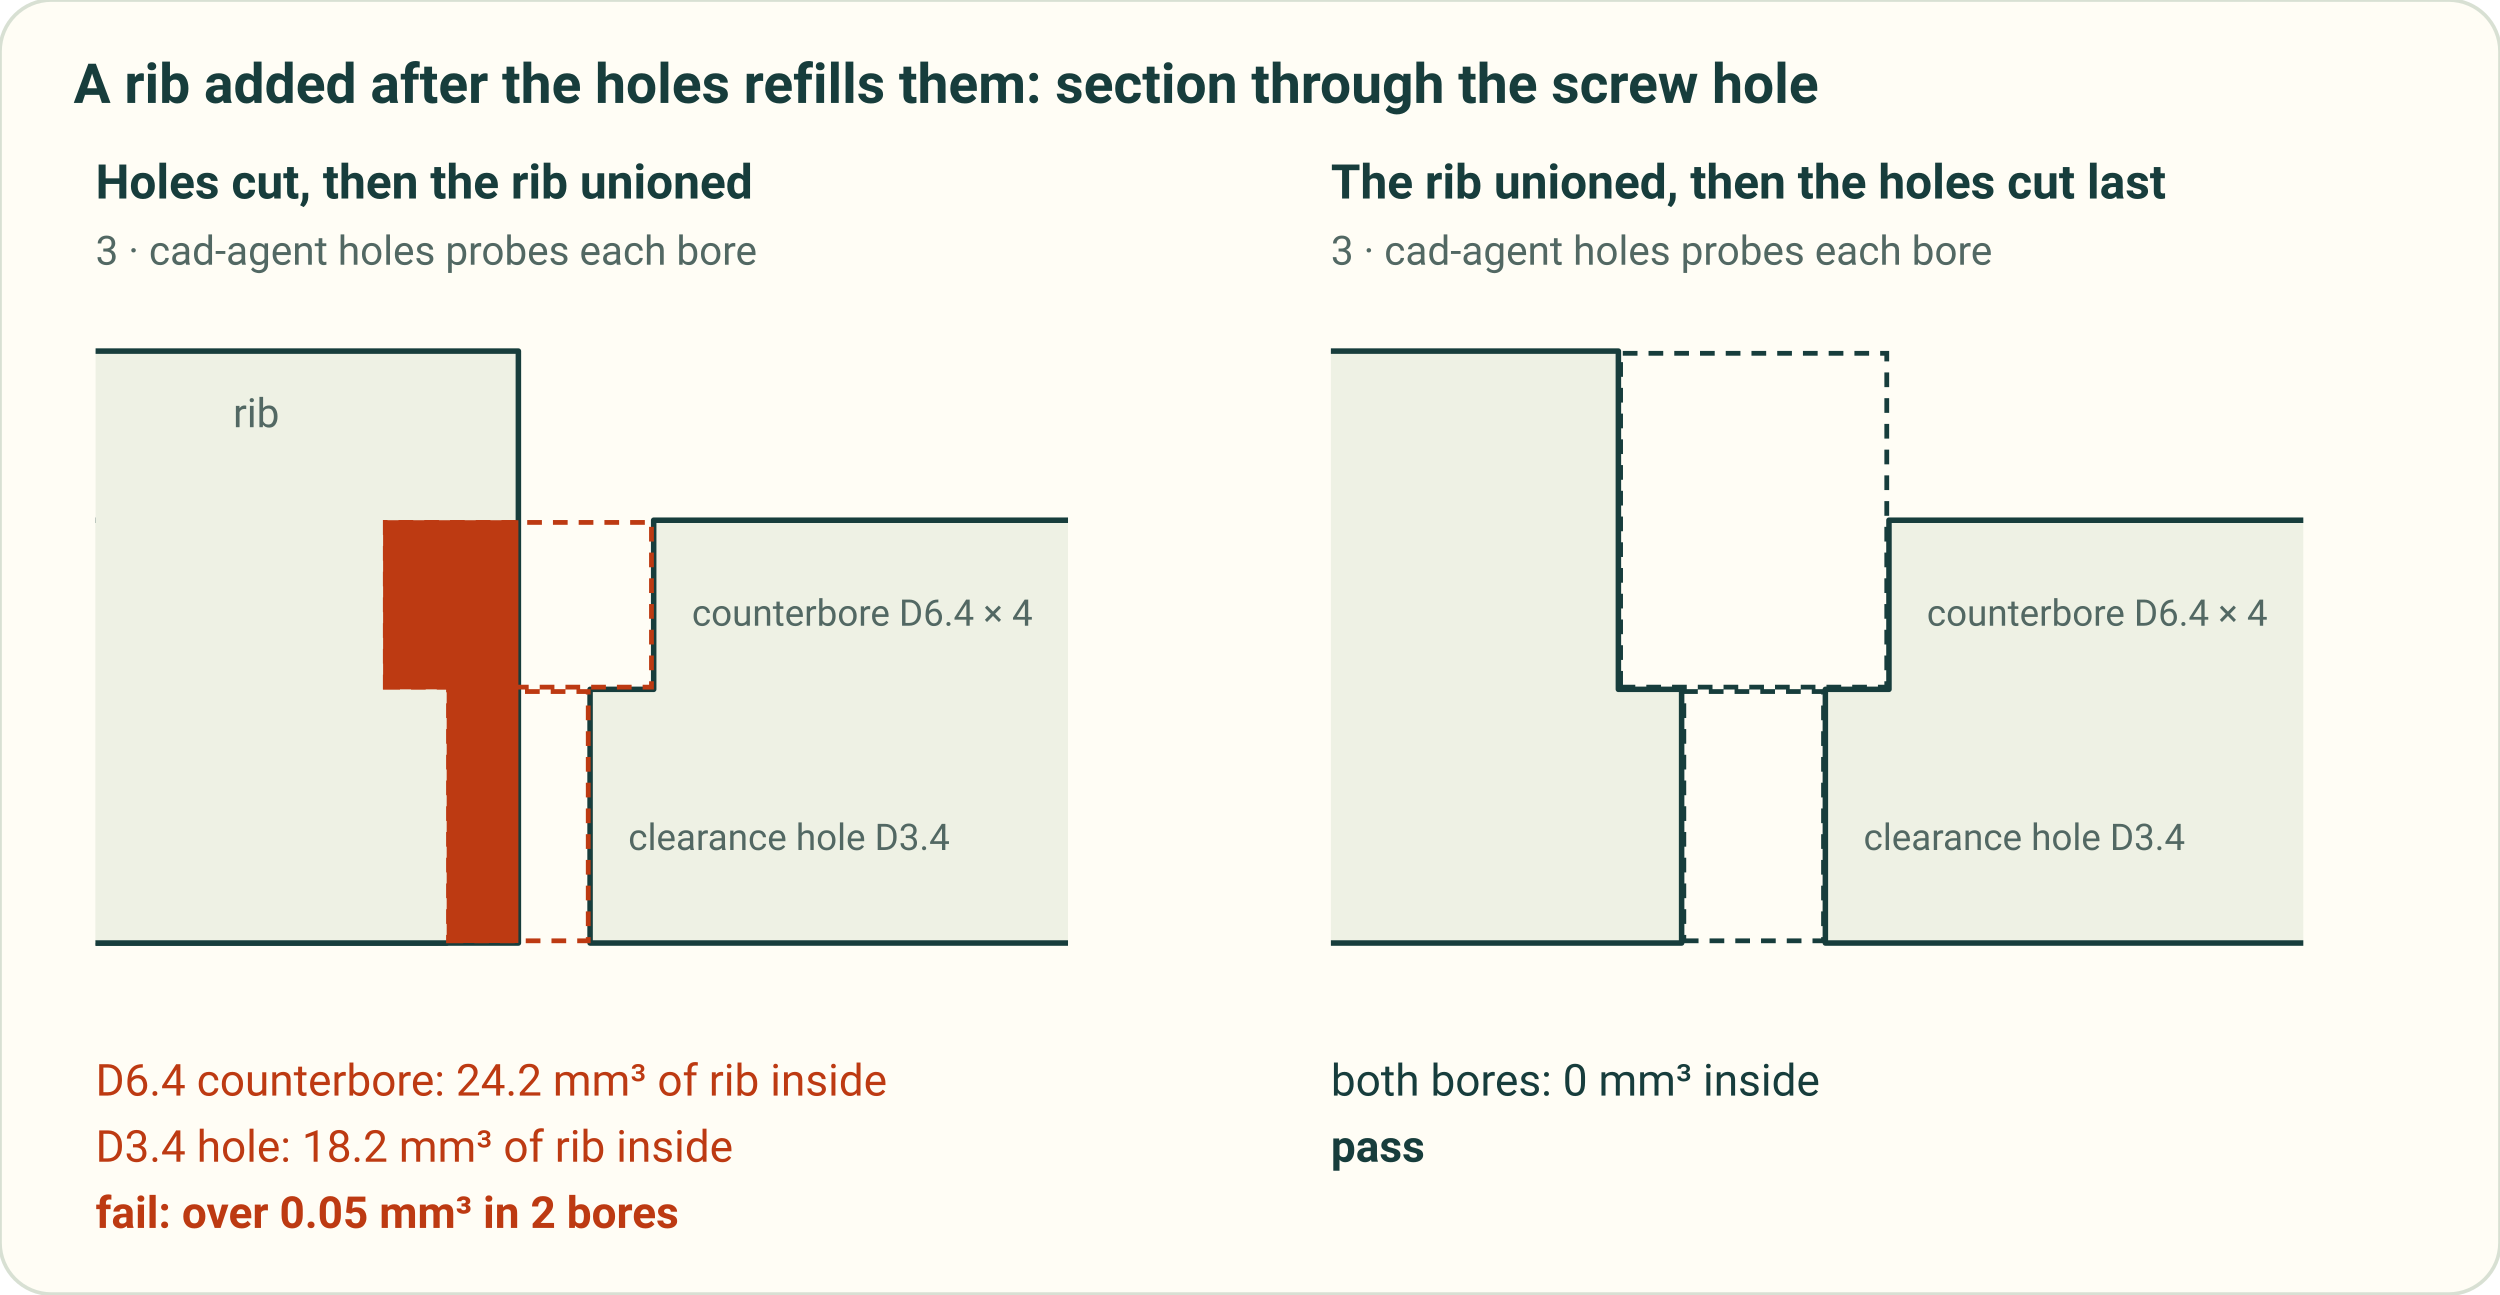
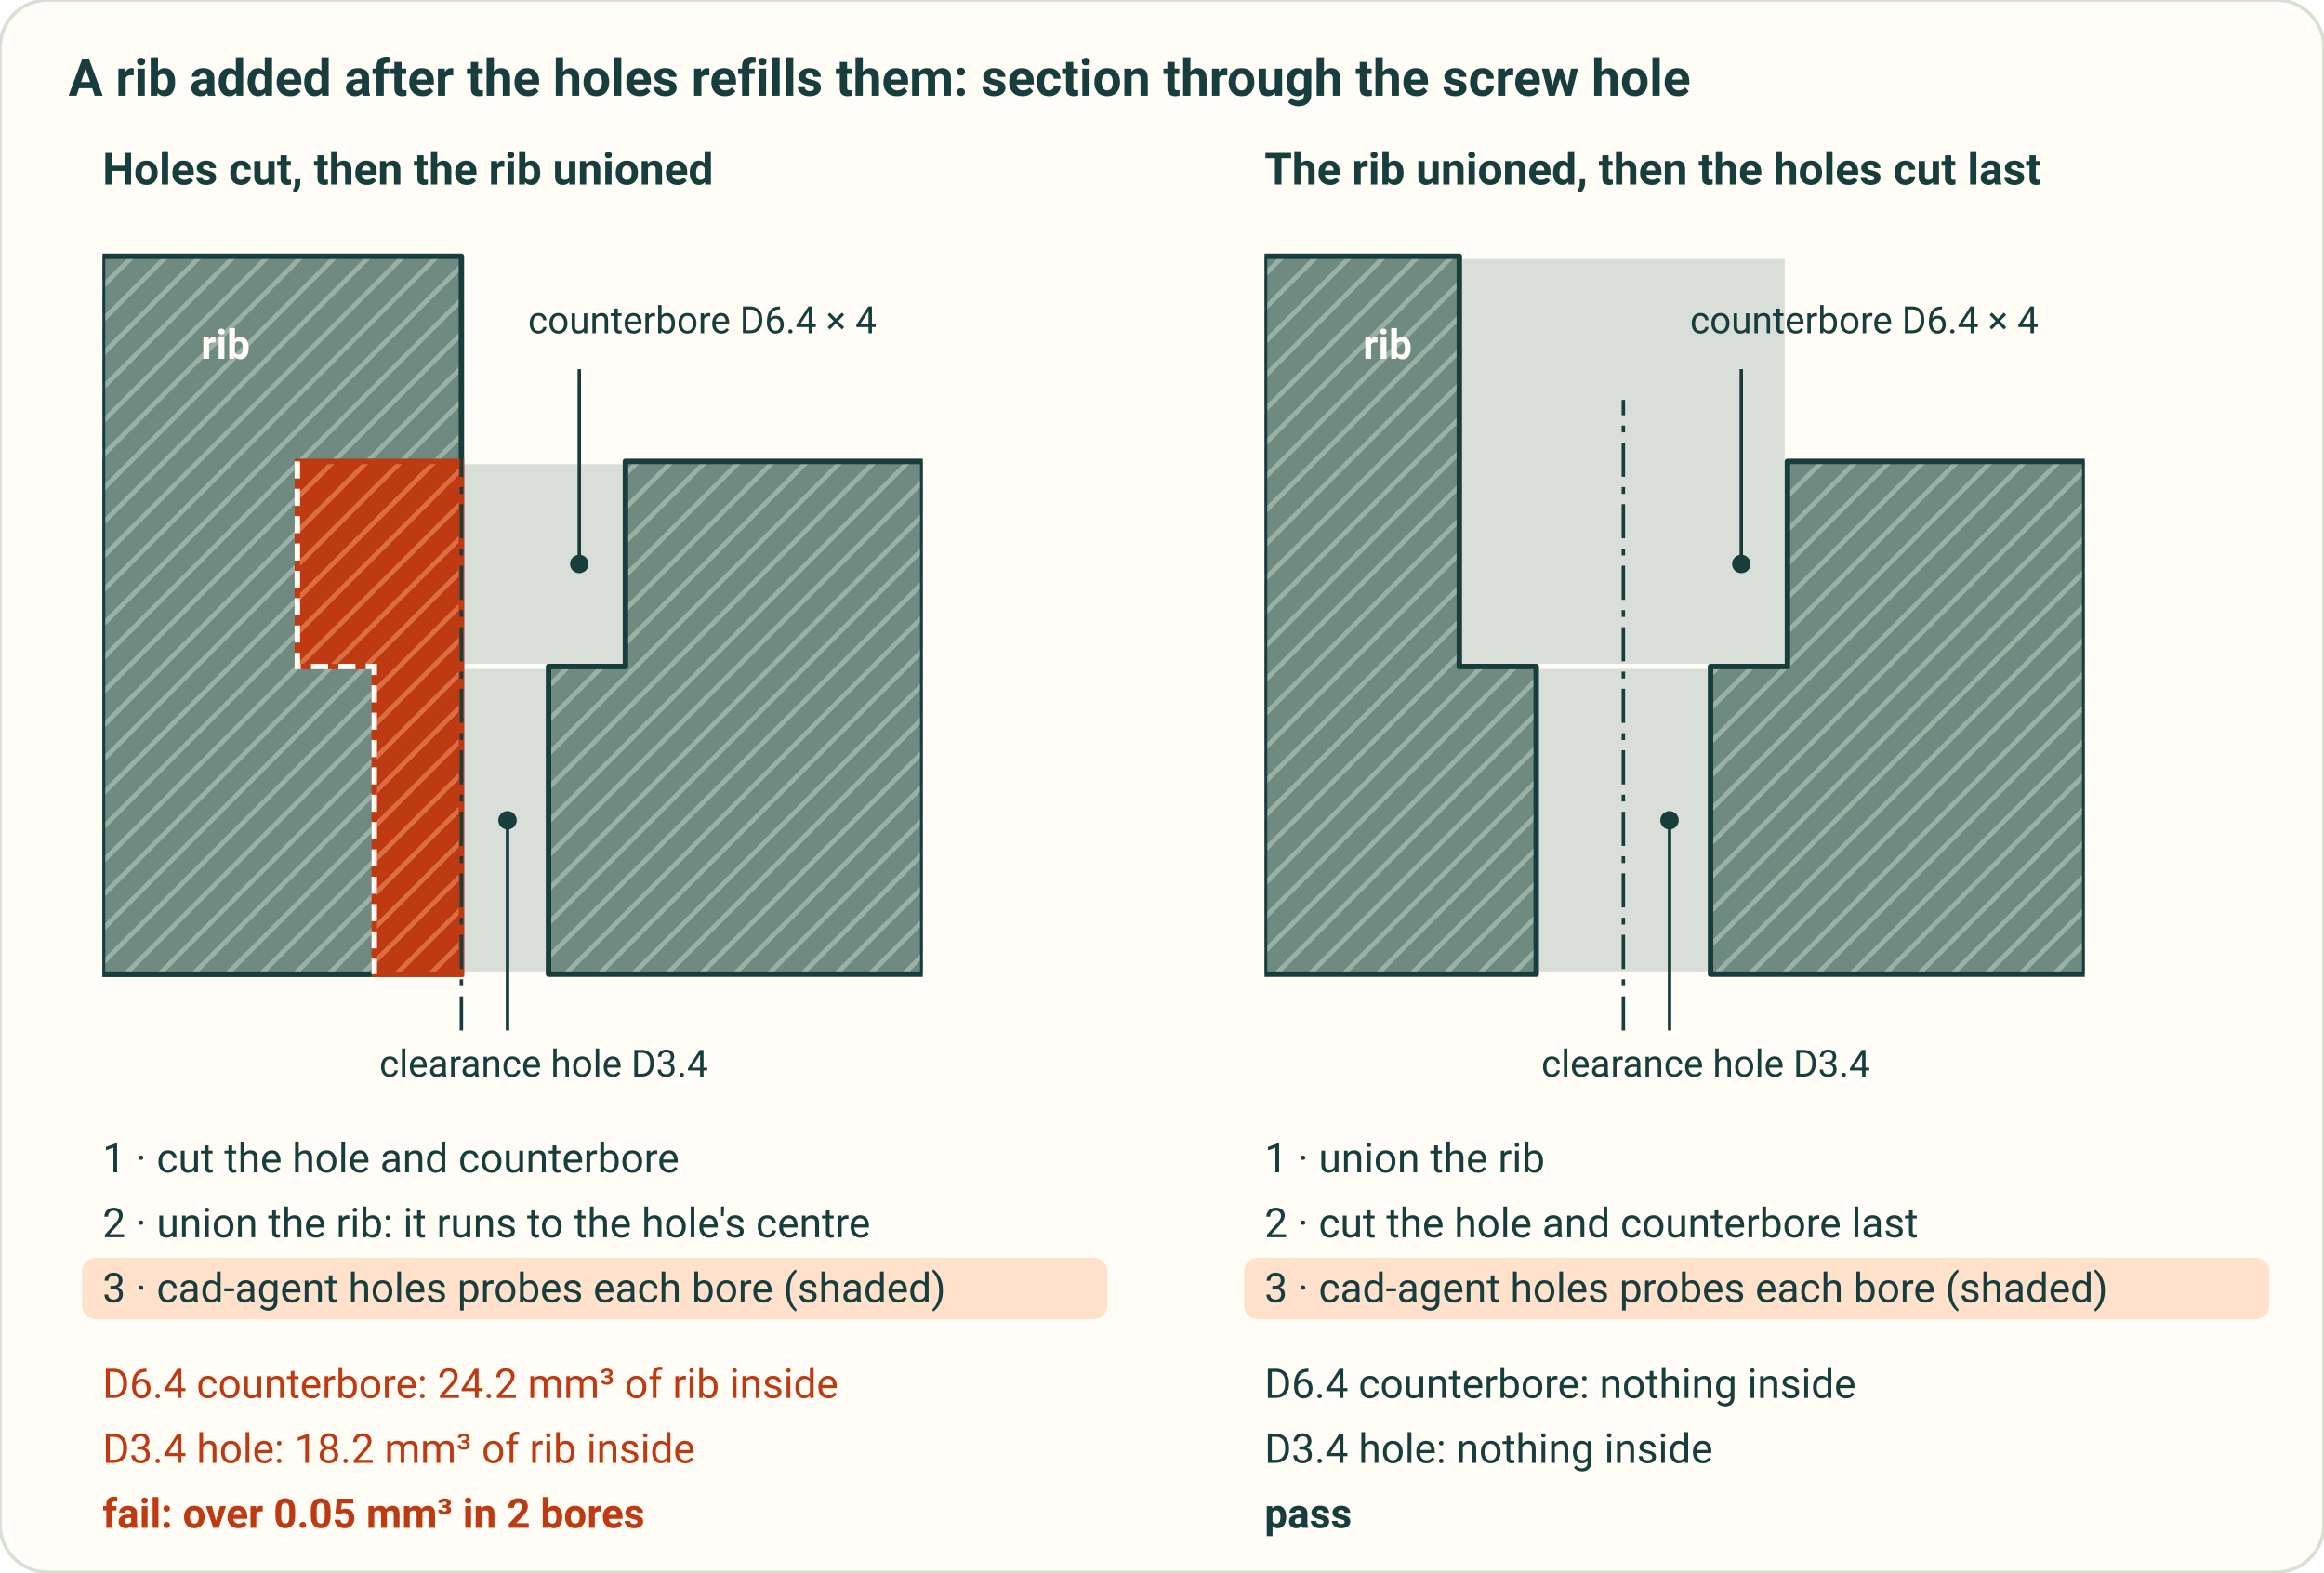
- <svg xmlns="http://www.w3.org/2000/svg" viewBox="0 0 680 352" width="680" height="352" role="img" aria-label="Section through a screw hole in two build orders. When the rib is unioned after the clearance hole and counterbore are cut, it refills both, and the hole check finds 24.2 and 18.2 cubic millimetres of rib inside them. When the holes are cut last, both are clear." font-family="system-ui,-apple-system,Segoe UI,Roboto,sans-serif" font-size="12" fill="#173d3c">
-   <style>.m10,.m11{fill:#526863}.m10{font-size:10px}.m11{font-size:11px}@keyframes k0{0%,0%,10%,100%{opacity:0}1.8%,8.2%{opacity:1}}@keyframes k1{0%,10.9%,31.8%,100%{opacity:0}12.7%,30%{opacity:1}}@keyframes k2{0%,32.7%,91.8%,100%{opacity:0}34.5%,90%{opacity:1}}@keyframes k3{0%,10.9%,100%{transform:translateY(-14px);opacity:0}19.1%,90%{transform:translateY(0px);opacity:1}93.6%{transform:translateY(0px);opacity:0}}@keyframes k4{0%,20%,92.7%,100%{opacity:0}23.6%,35.5%{opacity:0.85}40%,50.9%,90%{opacity:1}45.5%{opacity:0.7}}@keyframes k5{0%,32.7%,92.7%,100%{opacity:0}35.5%,90%{opacity:1}}@keyframes k6{0%,38.2%,92.7%,100%{opacity:0}40.9%,90%{opacity:1}}@keyframes k7{0%,40.9%,92.7%,100%{opacity:0}43.6%,90%{opacity:1}}@keyframes k8{0%,43.6%,92.7%,100%{opacity:0}46.4%,90%{opacity:1}}@keyframes k9{0%,19.1%,93.6%,100%{opacity:1}22.7%,90%{opacity:0}}@keyframes k10{0%,10.9%,22.7%,100%{opacity:0}13.6%,19.1%{opacity:1}}#s00,#s10{animation:k0 11s linear infinite}#s01,#s11{animation:k1 11s linear infinite}#s02,#s12{animation:k2 11s linear infinite}.rib{animation:k3 11s ease-out infinite}#f{animation:k4 11s ease-in-out infinite}#p0,#p1{animation:k5 11s linear infinite}#v00,#v10{animation:k6 11s linear infinite}#v01,#v11{animation:k7 11s linear infinite}#v02{animation:k8 11s linear infinite}#u{animation:k9 11s linear infinite}#x{animation:k10 11s linear infinite}@media (prefers-reduced-motion:reduce){*{animation:none!important}}</style>
-   <rect width="680" height="352" rx="14" fill="#fffdf5" stroke="#d8e0d3" />
+ <svg xmlns="http://www.w3.org/2000/svg" viewBox="0 0 680 460" width="680" height="460" role="img" aria-label="Section through a screw hole in two build orders. When the rib is unioned after the clearance hole and counterbore are cut, it refills both, and the hole check finds 24.2 and 18.2 cubic millimetres of rib inside them. When the holes are cut last, both are clear." font-family="system-ui,-apple-system,Segoe UI,Roboto,sans-serif" font-size="12" fill="#173d3c">
+   <style>.m10,.m11{fill:#526863}.m10{font-size:10px}.m11{font-size:11px}.n{display:none}@media (max-width:400px){text:not(.n),.w{display:none}.n{display:inline}}@keyframes k0{0%,91.7%,100%{opacity:0}2.5%,88.3%{opacity:1}}@keyframes k1{0%,8.8%{opacity:1}9.2%,100%{opacity:0}}@keyframes k2{0%,8.8%{opacity:0}9.2%,100%{opacity:1}}@keyframes k3{0%,42.5%,90.8%,100%{opacity:0}45%,88.3%{opacity:1}}@keyframes k4{0%,23.3%,92.1%,100%{transform:translateY(-228px)}31.7%,91.7%{transform:translateY(0px)}}@keyframes k5{0%,31.7%{opacity:0}34.2%,45.8%,54.2%,62.5%,100%{opacity:1}50%,58.3%{opacity:0.55}}@keyframes k6{0%,5%,14.2%,100%{opacity:0}6.7%,10.8%{opacity:1}}@keyframes k7{0%,11.7%,100%,100%{opacity:0}14.2%,97.5%{opacity:1}}@keyframes k8{0%,11.7%,90.8%,100%{opacity:0}14.2%,88.3%{opacity:1}}@keyframes k9{0%,31.7%,90.8%,100%{opacity:0}34.2%,88.3%{opacity:1}}@keyframes k10{0%,2.5%,23.3%,100%{opacity:0}4.2%,21.7%{opacity:1}}@keyframes k11{0%,21.7%,42.5%,100%{opacity:0}23.3%,40.8%{opacity:1}}@keyframes k12{0%,40.8%,90%,100%{opacity:0}42.5%,88.3%{opacity:1}}@keyframes k13{0%,2.5%,46.7%,100%{opacity:0}5%,44.2%{opacity:1}}@keyframes k14{0%,46.7%,90.8%,100%{opacity:0}49.2%,88.3%{opacity:1}}@keyframes k15{0%,49.2%,90.8%,100%{opacity:0}51.7%,88.3%{opacity:1}}@keyframes k16{0%,51.7%,90.8%,100%{opacity:0}54.2%,88.3%{opacity:1}}@keyframes k17{0%,13.3%{opacity:1}13.8%,100%{opacity:0}}@keyframes k18{0%,5%{transform:translateY(-228px);opacity:1}13.3%{transform:translateY(0px);opacity:1}13.8%,100%{transform:translateY(0px);opacity:0}}@keyframes k19{0%,13.3%,27.5%,100%{opacity:0}13.8%,27.1%{opacity:1}}@keyframes k20{0%,27.1%{opacity:0}27.5%,100%{opacity:1}}@keyframes k21{0%,23.3%,32.5%,100%{opacity:0}25%,29.2%{opacity:1}}@keyframes k22{0%,30%,100%,100%{opacity:0}32.5%,97.5%{opacity:1}}@keyframes k23{0%,30%,90.8%,100%{opacity:0}32.5%,88.3%{opacity:1}}@keyframes k24{0%,13.3%,90.8%,100%{opacity:0}15.8%,88.3%{opacity:1}}.pg{animation:k0 12s linear infinite}#a0{animation:k1 12s linear infinite}#b0{animation:k2 12s linear infinite}#p0,#p1{animation:k3 12s linear infinite}#r0{animation:k4 12s ease-in-out infinite}#f{animation:k5 12s ease-in-out infinite}#x0{animation:k6 12s linear infinite}#cl0{animation:k7 12s linear infinite}#l0{animation:k8 12s linear infinite}#rl0{animation:k9 12s linear infinite}#h00,#ns00,#h10,#ns10{animation:k10 12s linear infinite}#h01,#ns01,#h11,#ns11{animation:k11 12s linear infinite}#h02,#ns02,#h12,#ns12{animation:k12 12s linear infinite}#w0,#w1{animation:k13 12s linear infinite}#v00,#v10{animation:k14 12s linear infinite}#v01,#v11{animation:k15 12s linear infinite}#v02,#v12{animation:k16 12s linear infinite}#a1{animation:k17 12s linear infinite}#r1{animation:k18 12s ease-in-out infinite}#u1{animation:k19 12s linear infinite}#b1{animation:k20 12s linear infinite}#x1{animation:k21 12s linear infinite}#cl1{animation:k22 12s linear infinite}#l1{animation:k23 12s linear infinite}#rl1{animation:k24 12s linear infinite}@media (prefers-reduced-motion:reduce){*{animation:none!important}}</style>
+   <rect width="680" height="460" rx="14" fill="#fffdf5" stroke="#d8e0d3" />
+   <defs>
+     <pattern id="hs" width="7" height="7" patternUnits="userSpaceOnUse" patternTransform="rotate(45)">
+       <rect width="7" height="7" fill="#6f8a80" />
+       <path d="M3.5 0V7" stroke="#9ab0a4" stroke-width="1.4" />
+     </pattern>
+     <pattern id="hr" width="7" height="7" patternUnits="userSpaceOnUse" patternTransform="rotate(45)">
+       <rect width="7" height="7" fill="#bd3a12" />
+       <path d="M3.5 0V7" stroke="#dc6d43" stroke-width="1.4" />
+     </pattern>
+   </defs>
  <text x="20" y="28" font-size="15" font-weight="700">A rib added after the holes refills them: section through the screw hole</text>
-   <clipPath id="c0">
-     <rect x="26" y="84" width="264.5" height="184" />
-   </clipPath>
-   <text x="26" y="54" font-size="13" font-weight="600">Holes cut, then the rib unioned</text>
-   <g id="s00" opacity="0">
-     <text x="26" y="72" class="m11">1 · cut the hole and counterbore</text>
+   <g class="pg">
+     <text x="30" y="54" font-size="13" font-weight="600">Holes cut, then the rib unioned</text>
+     <text x="30" y="50" font-size="26" font-weight="700" class="n">Rib after holes</text>
+     <clipPath id="c0">
+       <rect x="30" y="66" width="240" height="255" />
+     </clipPath>
+     <g clip-path="url(#c0)">
+       <path id="a0" d="M30 285 270 285 270 135 30 135Z" fill="url(#hs)" stroke="#173d3c" stroke-width="1.6" stroke-linejoin="round" opacity="0" />
+       <path id="b0" d="M30 285 109.5 285 109.5 195 87 195 87 135 30 135ZM160.5 285 270 285 270 135 183 135 183 195 160.5 195Z" fill="url(#hs)" stroke="#173d3c" stroke-width="1.6" stroke-linejoin="round" />
+       <path id="p0" d="M87.8 194.2 182.2 194.2 182.2 135.8 87.8 135.8ZM110.2 284.2 159.8 284.2 159.8 195.7 110.2 195.7Z" fill="#173d3c" fill-opacity=".16" />
+       <path id="r0" d="M30 285 135 285 135 75 30 75Z" fill="url(#hs)" stroke="#173d3c" stroke-width="1.6" stroke-linejoin="round" />
+       <g id="f">
+         <path d="M135 285 109.5 285 109.5 195 87 195 87 135 135 135Z" fill="url(#hr)" stroke="#bd3a12" stroke-width="1.6" />
+         <path d="M87 135 87 195 109.5 195 109.5 285" fill="none" stroke="#fffdf5" stroke-width="1.6" stroke-dasharray="5 3" />
+       </g>
+       <path id="cl0" d="M135 301.5V117" stroke="#173d3c" stroke-width="1" stroke-dasharray="10 3 2 3" />
+       <path id="x0" d="M109.5 285 160.5 285 160.5 195 183 195 183 135 87 135 87 195 109.5 195Z" fill="#ffe1cc" stroke="#bd3a12" stroke-width="2" opacity="0" />
+     </g>
+     <g id="l0">
+       <text x="154.5" y="97.5" font-size="11">counterbore D6.4 × 4</text>
+       <text x="111" y="315" font-size="11">clearance hole D3.4</text>
+       <g class="w" stroke="#173d3c" fill="#173d3c">
+         <path d="M169.5 108V165" />
+         <circle cx="169.5" cy="165" r="2.2" />
+         <path d="M148.5 301.5V240" />
+         <circle cx="148.5" cy="240" r="2.2" />
+       </g>
+     </g>
+     <g id="rl0">
+       <text x="66" y="105" fill="#fffdf5" text-anchor="middle" font-weight="700">rib</text>
+     </g>
+     <rect id="h00" class="w" x="24" y="330" width="300" height="18" rx="4" fill="#ffe1cc" opacity="0" />
+     <text x="30" y="343">1 · cut the hole and counterbore</text>
+     <g id="ns00" opacity="0">
+       <text x="30" y="373" font-size="24" class="n">1 · cut holes</text>
+     </g>
+     <rect id="h01" class="w" x="24" y="349" width="300" height="18" rx="4" fill="#ffe1cc" opacity="0" />
+     <text x="30" y="362">2 · union the rib: it runs to the hole's centre</text>
+     <g id="ns01" opacity="0">
+       <text x="30" y="373" font-size="24" class="n">2 · add rib</text>
+     </g>
+     <rect id="h02" class="w" x="24" y="368" width="300" height="18" rx="4" fill="#ffe1cc" />
+     <text x="30" y="381">3 · cad-agent holes probes each bore (shaded)</text>
+     <g id="ns02">
+       <text x="30" y="373" font-size="24" class="n">3 · probe</text>
+     </g>
+     <g id="w0" opacity="0">
+       <text x="30" y="409" fill="#526863">the hole check has not run yet</text>
+     </g>
+     <g id="v00">
+       <text x="30" y="409" fill="#bd3a12">D6.4 counterbore: 24.2 mm³ of rib inside</text>
+     </g>
+     <g id="v01">
+       <text x="30" y="428" fill="#bd3a12">D3.4 hole: 18.2 mm³ of rib inside</text>
+     </g>
+     <g id="v02">
+       <text x="30" y="447" fill="#bd3a12" font-weight="700">fail: over 0.05 mm³ in 2 bores</text>
+       <text x="30" y="419" font-size="26" fill="#bd3a12" font-weight="700" class="n">fail: rib in 2 bores</text>
+     </g>
  </g>
-   <g id="s01" opacity="0">
-     <text x="26" y="72" class="m11">2 · union the rib: it runs to the hole's centre</text>
-   </g>
-   <g id="s02">
-     <text x="26" y="72" class="m11">3 · cad-agent holes probes each bore</text>
-   </g>
-   <g clip-path="url(#c0)">
-     <path d="M-89 256.5 121.5 256.5 121.5 187.5 104.2 187.5 104.2 141.5 -89 141.5Z" fill="#eef1e4" stroke="#173d3c" stroke-width="1.5" stroke-linejoin="round" />
-     <path d="M160.5 256.5 371 256.5 371 141.5 177.8 141.5 177.8 187.5 160.5 187.5Z" fill="#eef1e4" stroke="#173d3c" stroke-width="1.5" stroke-linejoin="round" />
-     <path class="rib" d="M-112 256.5 141 256.5 141 95.5 -112 95.5Z" fill="#eef1e4" stroke="#173d3c" stroke-width="1.5" stroke-linejoin="round" />
-     <path id="f" d="M141 256.5 121.5 256.5 121.5 187.5 104.2 187.5 104.2 141.5 141 141.5Z" fill="#bd3a12" />
-     <path id="p0" d="M104.8 186.9 177.2 186.9 177.2 142.1 104.8 142.1ZM122 255.9 160 255.9 160 188.1 122 188.1Z" fill="none" stroke="#bd3a12" stroke-width="1.3" stroke-dasharray="4 3" />
-   </g>
-   <text x="188.2" y="170.2" class="m10">counterbore D6.4 × 4</text>
-   <text x="170.9" y="231.2" class="m10">clearance hole D3.4</text>
-   <text x="69.7" y="116.2" class="m11" text-anchor="middle">rib</text>
-   <g id="v00">
-     <text x="26" y="298" fill="#bd3a12">D6.4 counterbore: 24.2 mm³ of rib inside</text>
-   </g>
-   <g id="v01">
-     <text x="26" y="316" fill="#bd3a12">D3.4 hole: 18.2 mm³ of rib inside</text>
-   </g>
-   <g id="v02">
-     <text x="26" y="334" fill="#bd3a12" font-weight="600">fail: over 0.05 mm³ in 2 bores</text>
-   </g>
-   <clipPath id="c1">
-     <rect x="362" y="84" width="264.5" height="184" />
-   </clipPath>
-   <text x="362" y="54" font-size="13" font-weight="600">The rib unioned, then the holes cut last</text>
-   <g id="s10" opacity="0">
-     <text x="362" y="72" class="m11">1 · union the rib</text>
-   </g>
-   <g id="s11" opacity="0">
-     <text x="362" y="72" class="m11">2 · cut the hole and counterbore last</text>
-   </g>
-   <g id="s12">
-     <text x="362" y="72" class="m11">3 · cad-agent holes probes each bore</text>
-   </g>
-   <g clip-path="url(#c1)">
-     <path d="M224 256.5 457.4 256.5 457.4 187.5 440.2 187.5 440.2 95.5 224 95.5Z" fill="#eef1e4" stroke="#173d3c" stroke-width="1.5" stroke-linejoin="round" />
-     <path d="M496.5 256.5 707 256.5 707 141.5 513.8 141.5 513.8 187.5 496.5 187.5Z" fill="#eef1e4" stroke="#173d3c" stroke-width="1.5" stroke-linejoin="round" />
-     <path id="u" d="M224 256.5 707 256.5 707 141.5 477 141.5 477 95.5 224 95.5Z" fill="#eef1e4" stroke="#173d3c" stroke-width="1.5" stroke-linejoin="round" opacity="0" />
-     <path id="x" d="M457.4 256.5 496.5 256.5 496.5 187.5 513.8 187.5 513.8 141.5 477 141.5 477 95.5 440.2 95.5 440.2 187.5 457.4 187.5Z" fill="#ffe1cc" stroke="#bd3a12" stroke-dasharray="3 2" opacity="0" />
-     <path id="p1" d="M440.8 186.9 513.2 186.9 513.2 96.1 440.8 96.1ZM458 255.9 496 255.9 496 188.1 458 188.1Z" fill="none" stroke="#173d3c" stroke-width="1.3" stroke-dasharray="4 3" />
-   </g>
-   <text x="524.1" y="170.2" class="m10">counterbore D6.4 × 4</text>
-   <text x="506.9" y="231.2" class="m10">clearance hole D3.4</text>
-   <g id="v10">
-     <text x="362" y="298">both bores: 0 mm³ inside</text>
-   </g>
-   <g id="v11">
-     <text x="362" y="316" font-weight="600">pass</text>
+   <g class="pg">
+     <text x="370" y="54" font-size="13" font-weight="600">The rib unioned, then the holes cut last</text>
+     <text x="370" y="50" font-size="26" font-weight="700" class="n">Holes cut last</text>
+     <clipPath id="c1">
+       <rect x="370" y="66" width="240" height="255" />
+     </clipPath>
+     <g clip-path="url(#c1)">
+       <path id="a1" d="M370 285 610 285 610 135 370 135Z" fill="url(#hs)" stroke="#173d3c" stroke-width="1.6" stroke-linejoin="round" opacity="0" />
+       <path id="r1" d="M370 285 475 285 475 75 370 75Z" fill="url(#hs)" stroke="#173d3c" stroke-width="1.6" stroke-linejoin="round" opacity="0" />
+       <path id="u1" d="M370 285 610 285 610 135 475 135 475 75 370 75Z" fill="url(#hs)" stroke="#173d3c" stroke-width="1.6" stroke-linejoin="round" opacity="0" />
+       <path id="b1" d="M370 285 449.5 285 449.5 195 427 195 427 75 370 75ZM500.5 285 610 285 610 135 523 135 523 195 500.5 195Z" fill="url(#hs)" stroke="#173d3c" stroke-width="1.6" stroke-linejoin="round" />
+       <path id="p1" d="M427.8 194.2 522.2 194.2 522.2 75.8 427.8 75.8ZM450.2 284.2 499.8 284.2 499.8 195.7 450.2 195.7Z" fill="#173d3c" fill-opacity=".16" />
+       <path id="cl1" d="M475 301.5V117" stroke="#173d3c" stroke-width="1" stroke-dasharray="10 3 2 3" />
+       <path id="x1" d="M449.5 285 500.5 285 500.5 195 523 195 523 135 475 135 475 75 427 75 427 195 449.5 195Z" fill="#ffe1cc" stroke="#bd3a12" stroke-width="2" opacity="0" />
+     </g>
+     <g id="l1">
+       <text x="494.5" y="97.5" font-size="11">counterbore D6.4 × 4</text>
+       <text x="451" y="315" font-size="11">clearance hole D3.4</text>
+       <g class="w" stroke="#173d3c" fill="#173d3c">
+         <path d="M509.5 108V165" />
+         <circle cx="509.5" cy="165" r="2.2" />
+         <path d="M488.5 301.5V240" />
+         <circle cx="488.5" cy="240" r="2.2" />
+       </g>
+     </g>
+     <g id="rl1">
+       <text x="406" y="105" fill="#fffdf5" text-anchor="middle" font-weight="700">rib</text>
+     </g>
+     <rect id="h10" class="w" x="364" y="330" width="300" height="18" rx="4" fill="#ffe1cc" opacity="0" />
+     <text x="370" y="343">1 · union the rib</text>
+     <g id="ns10" opacity="0">
+       <text x="370" y="373" font-size="24" class="n">1 · add rib</text>
+     </g>
+     <rect id="h11" class="w" x="364" y="349" width="300" height="18" rx="4" fill="#ffe1cc" opacity="0" />
+     <text x="370" y="362">2 · cut the hole and counterbore last</text>
+     <g id="ns11" opacity="0">
+       <text x="370" y="373" font-size="24" class="n">2 · cut holes</text>
+     </g>
+     <rect id="h12" class="w" x="364" y="368" width="300" height="18" rx="4" fill="#ffe1cc" />
+     <text x="370" y="381">3 · cad-agent holes probes each bore (shaded)</text>
+     <g id="ns12">
+       <text x="370" y="373" font-size="24" class="n">3 · probe</text>
+     </g>
+     <g id="w1" opacity="0">
+       <text x="370" y="409" fill="#526863">the hole check has not run yet</text>
+     </g>
+     <g id="v10">
+       <text x="370" y="409">D6.4 counterbore: nothing inside</text>
+     </g>
+     <g id="v11">
+       <text x="370" y="428">D3.4 hole: nothing inside</text>
+     </g>
+     <g id="v12">
+       <text x="370" y="447" font-weight="700">pass</text>
+       <text x="370" y="419" font-size="26" font-weight="700" class="n">pass: bores clear</text>
+     </g>
  </g>
</svg>
